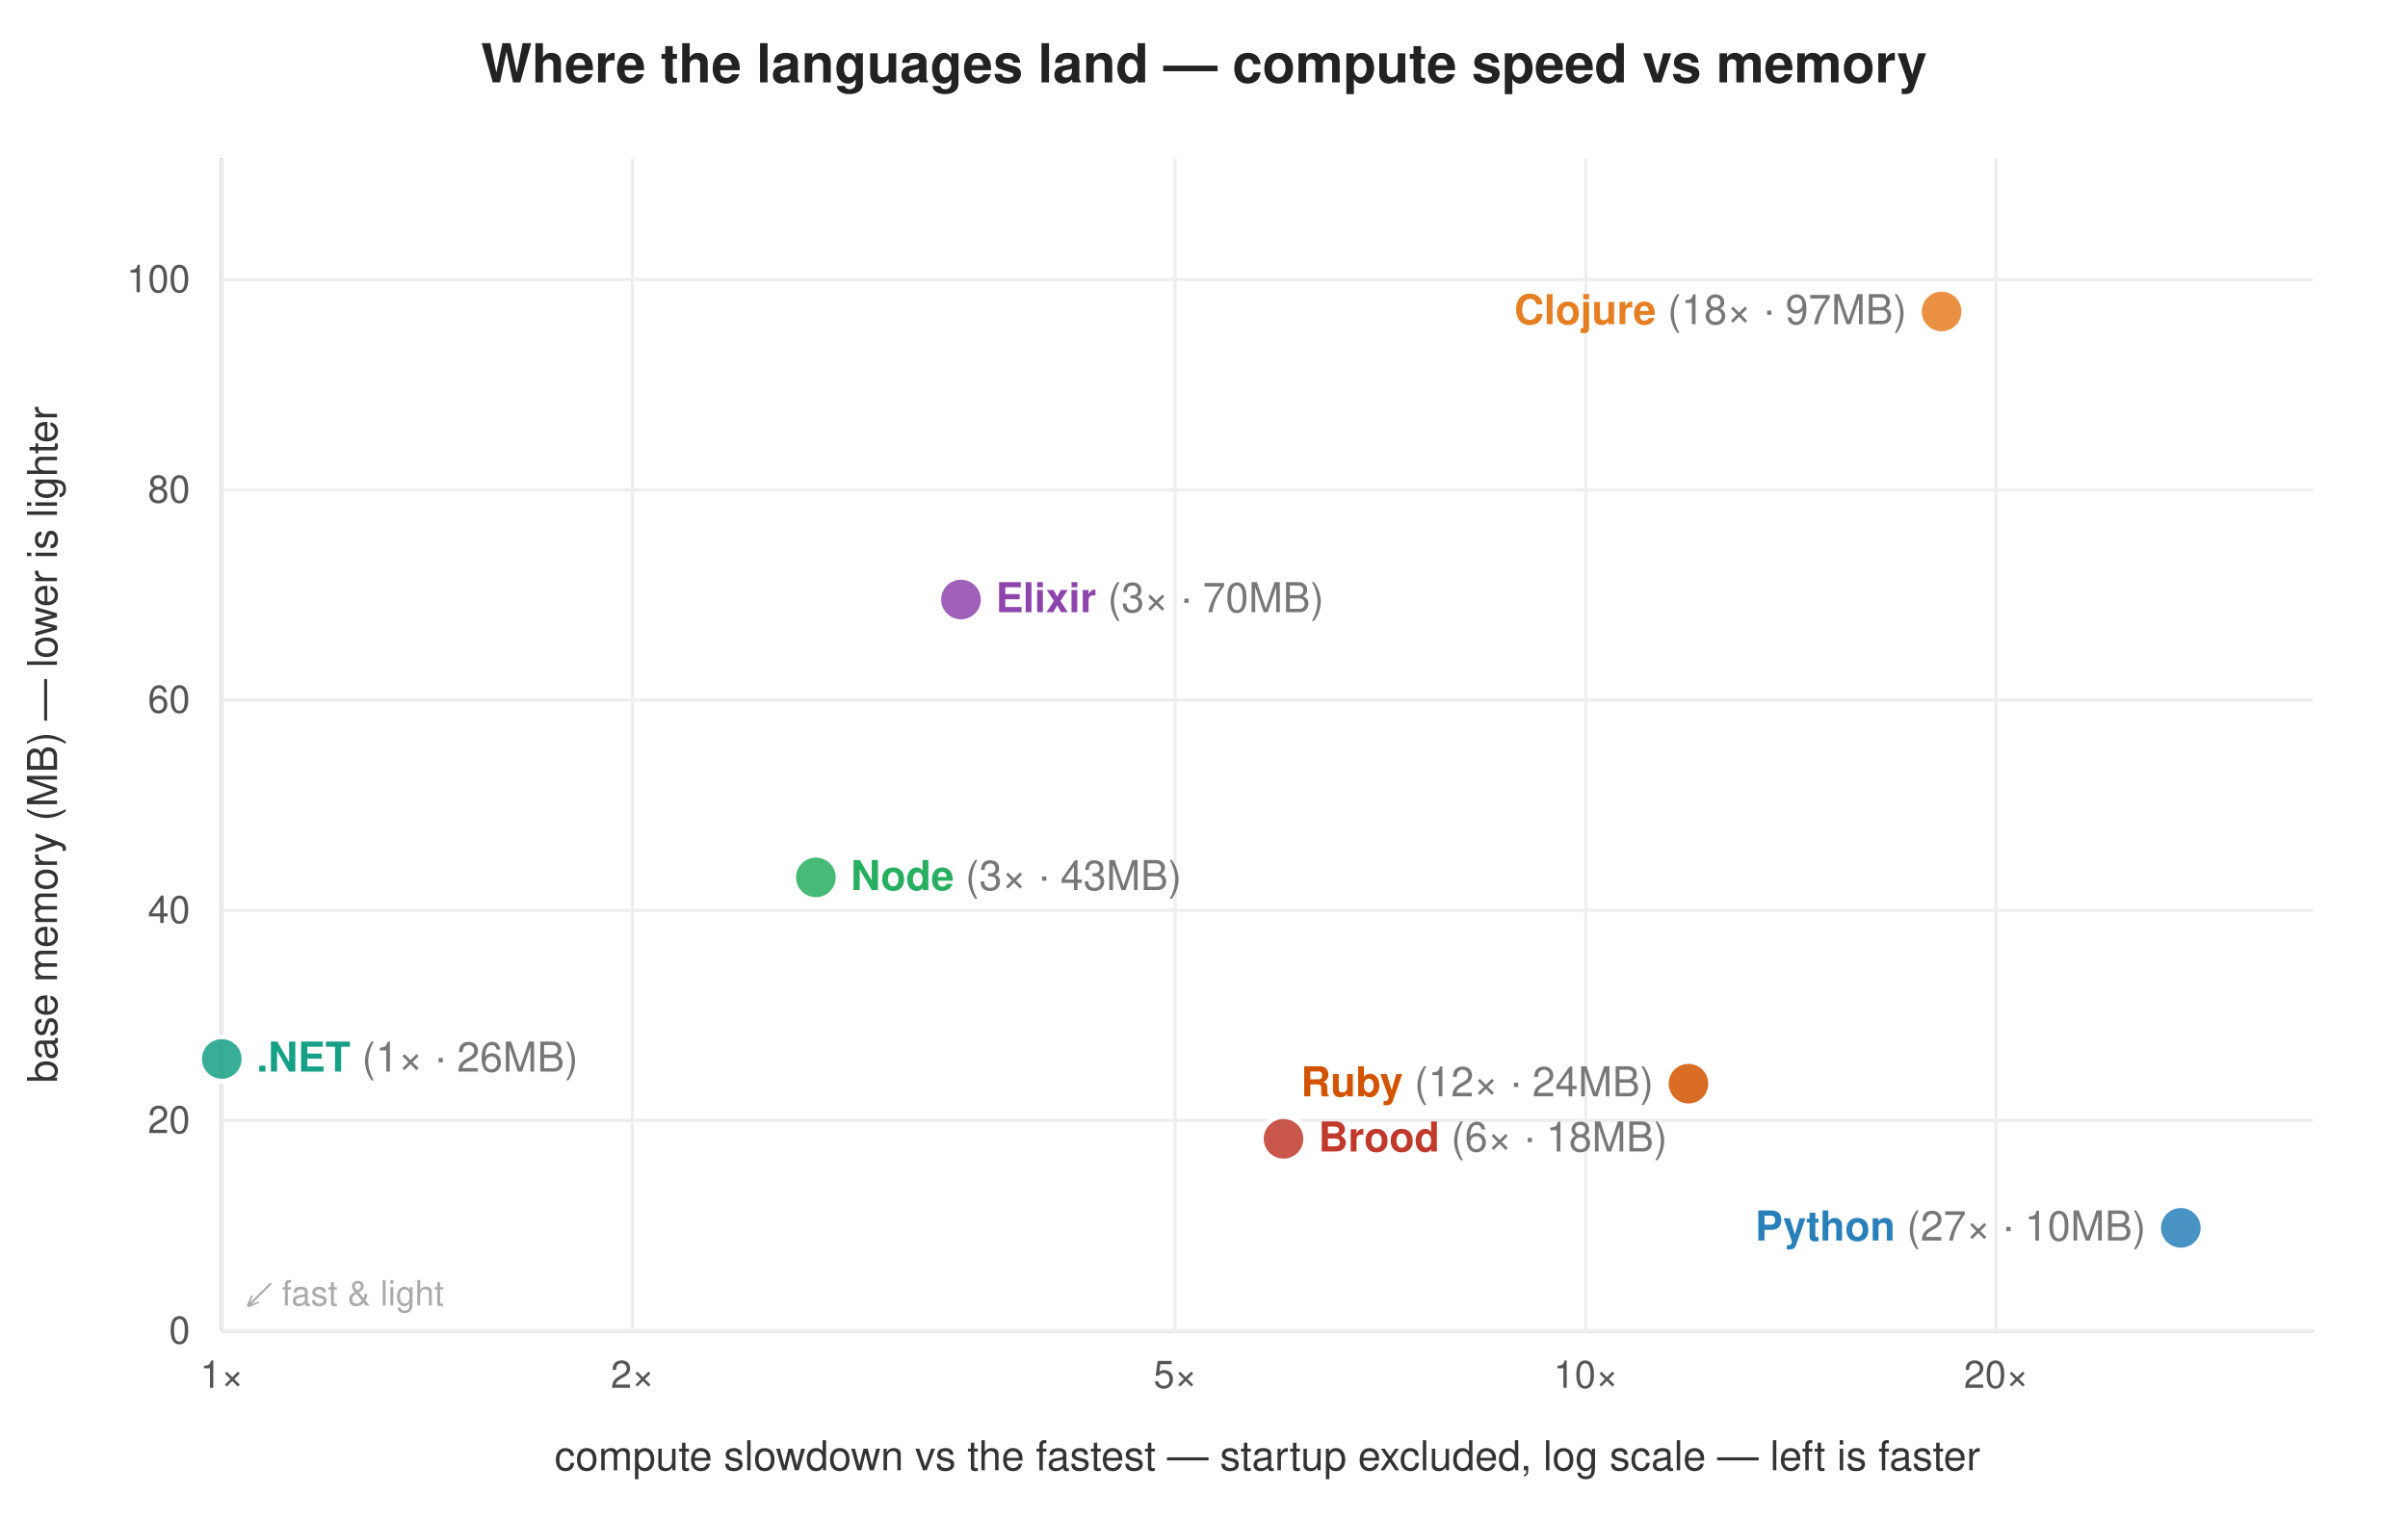
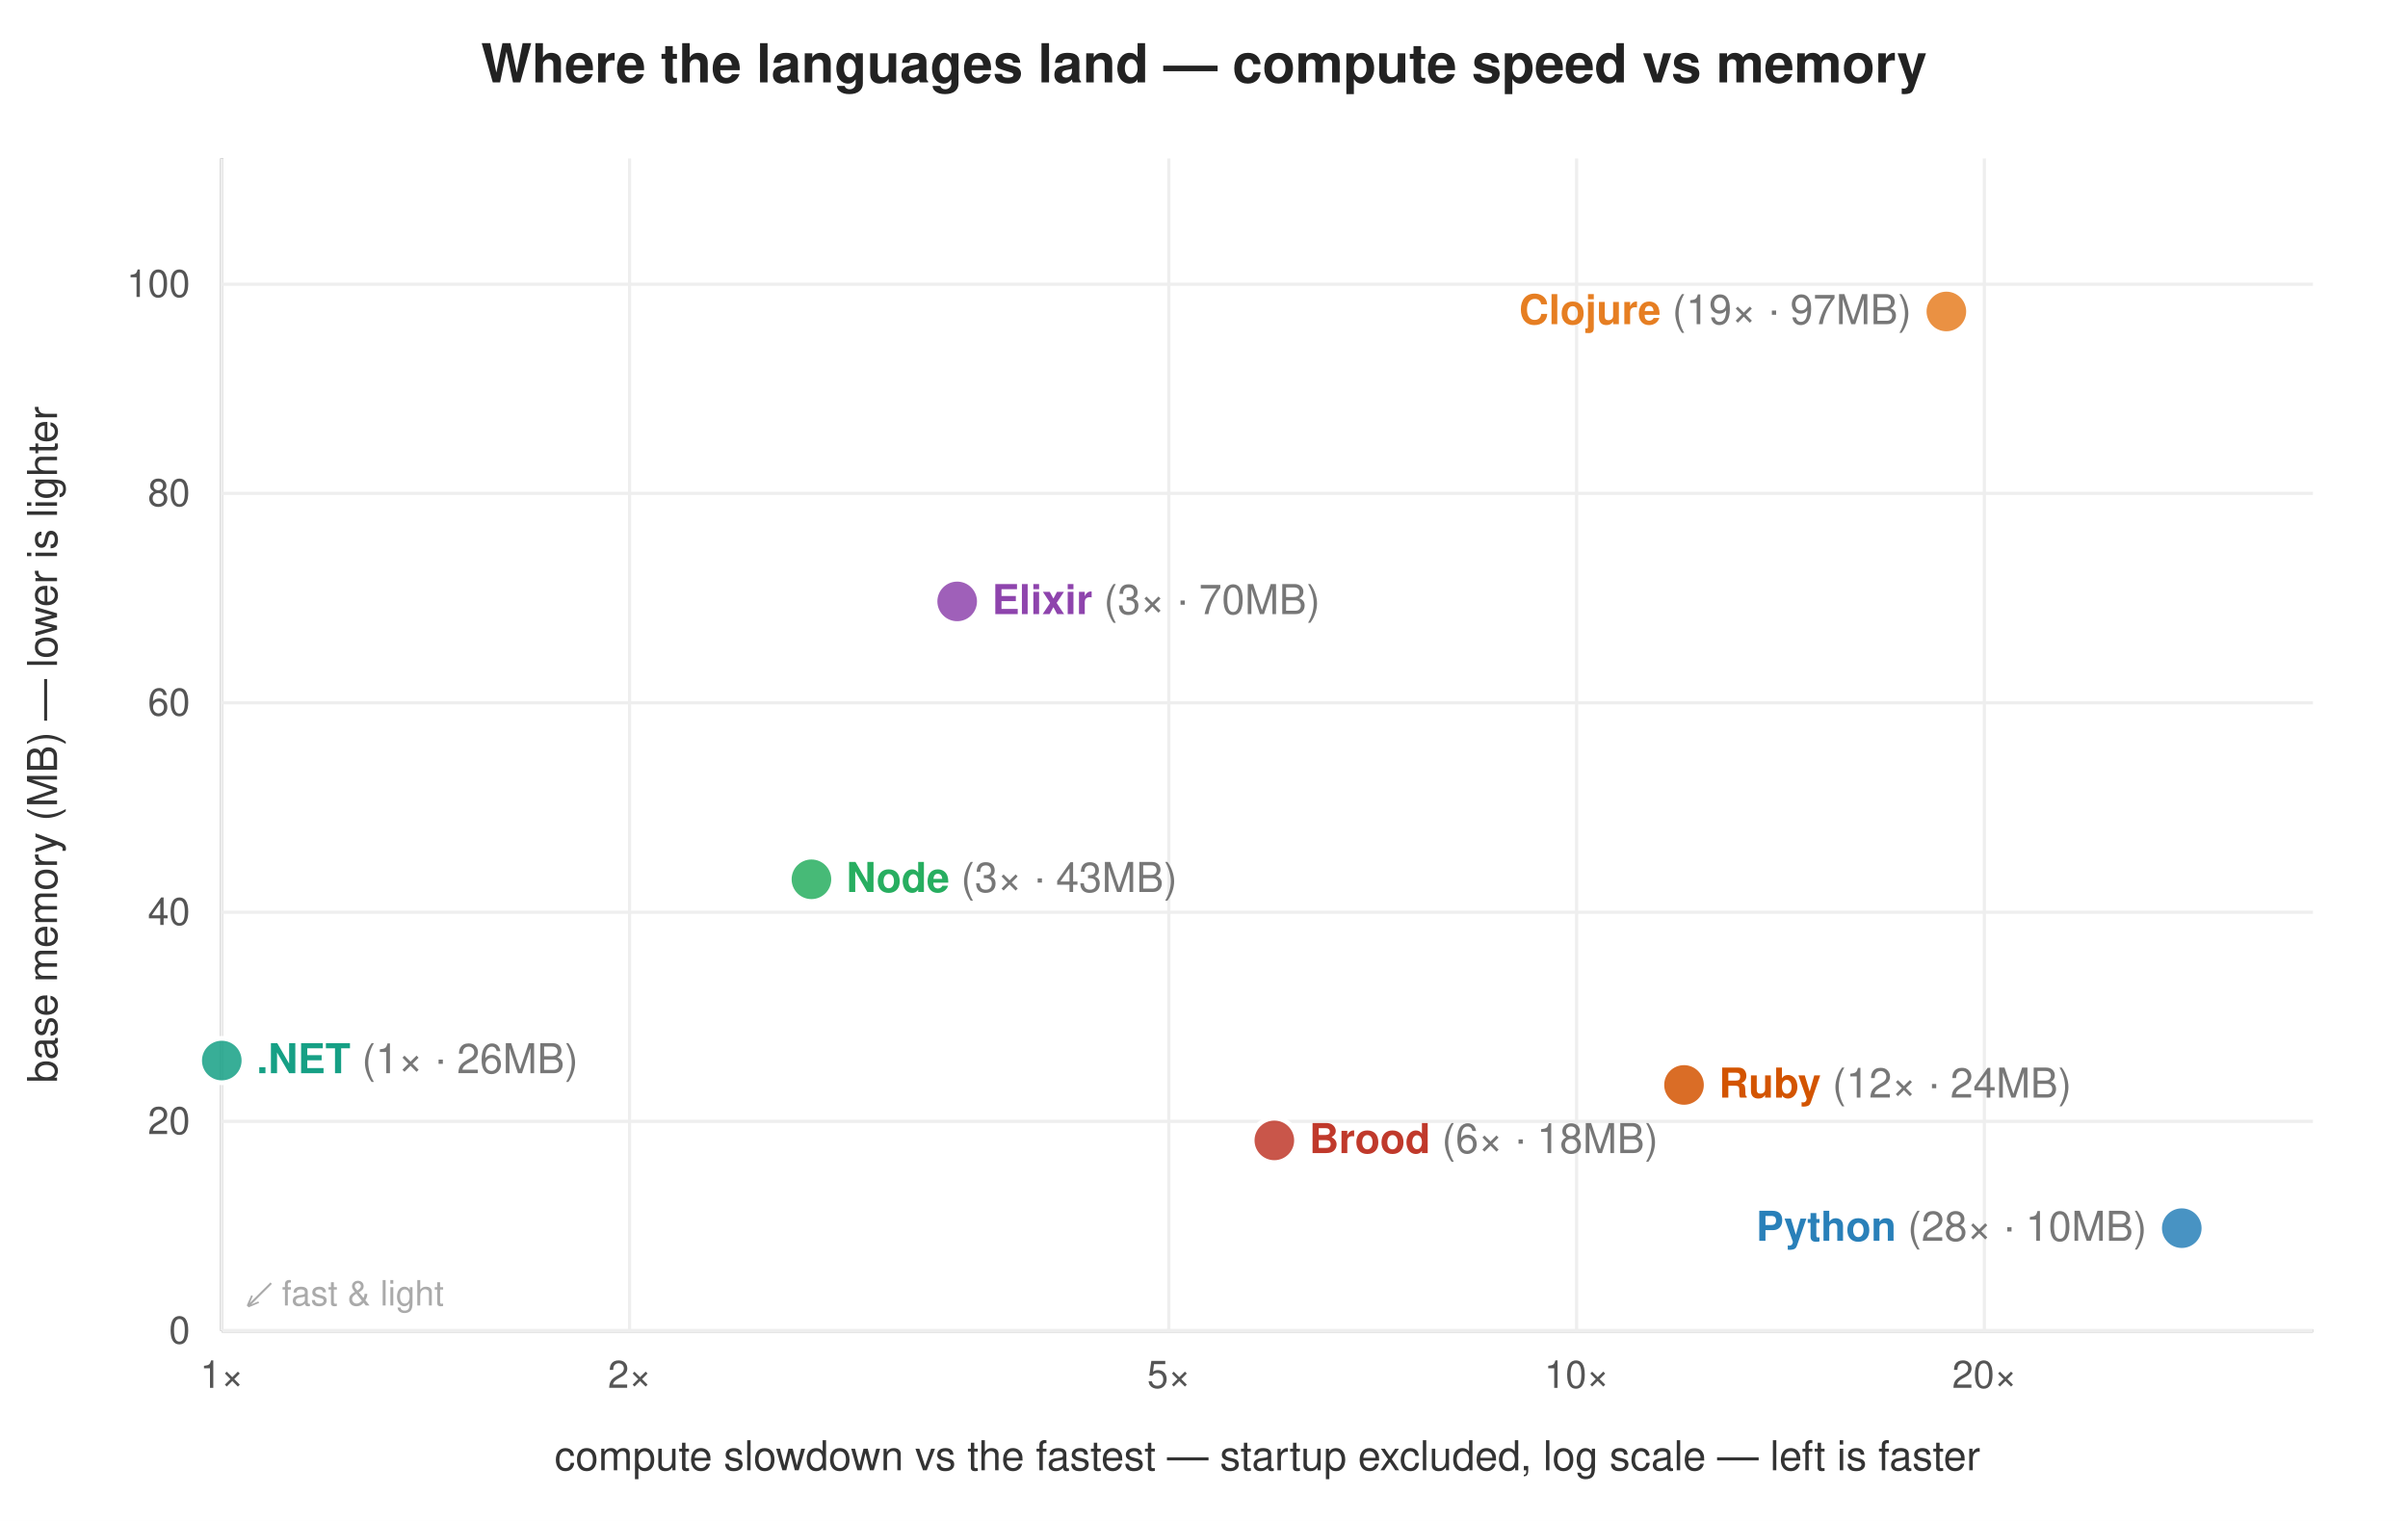
<svg xmlns="http://www.w3.org/2000/svg" width="760" height="480" viewBox="0 0 760 480" font-family="system-ui,Segoe UI,Helvetica,Arial,sans-serif">
  <rect width="760" height="480" fill="#ffffff" />
  <text x="380.0" y="26" text-anchor="middle" font-size="17" font-weight="700" fill="#222">Where the languages land — compute speed vs memory</text>
  <line x1="70" y1="420" x2="730" y2="420" stroke="#888" stroke-width="1" />
  <line x1="70" y1="50" x2="70" y2="420" stroke="#888" stroke-width="1" />
  <line x1="70.0" y1="50" x2="70.0" y2="420" stroke="#eee" stroke-width="1" />
  <text x="70.0" y="438" text-anchor="middle" font-size="12" fill="#555">1×</text>
-   <line x1="199.6" y1="50" x2="199.6" y2="420" stroke="#eee" stroke-width="1" />
-   <text x="199.6" y="438" text-anchor="middle" font-size="12" fill="#555">2×</text>
-   <line x1="370.9" y1="50" x2="370.9" y2="420" stroke="#eee" stroke-width="1" />
-   <text x="370.9" y="438" text-anchor="middle" font-size="12" fill="#555">5×</text>
-   <line x1="500.5" y1="50" x2="500.5" y2="420" stroke="#eee" stroke-width="1" />
-   <text x="500.5" y="438" text-anchor="middle" font-size="12" fill="#555">10×</text>
-   <line x1="630.0" y1="50" x2="630.0" y2="420" stroke="#eee" stroke-width="1" />
-   <text x="630.0" y="438" text-anchor="middle" font-size="12" fill="#555">20×</text>
+   <line x1="198.7" y1="50" x2="198.7" y2="420" stroke="#eee" stroke-width="1" />
+   <text x="198.7" y="438" text-anchor="middle" font-size="12" fill="#555">2×</text>
+   <line x1="368.9" y1="50" x2="368.9" y2="420" stroke="#eee" stroke-width="1" />
+   <text x="368.9" y="438" text-anchor="middle" font-size="12" fill="#555">5×</text>
+   <line x1="497.6" y1="50" x2="497.6" y2="420" stroke="#eee" stroke-width="1" />
+   <text x="497.6" y="438" text-anchor="middle" font-size="12" fill="#555">10×</text>
+   <line x1="626.3" y1="50" x2="626.3" y2="420" stroke="#eee" stroke-width="1" />
+   <text x="626.3" y="438" text-anchor="middle" font-size="12" fill="#555">20×</text>
  <line x1="70" y1="420.0" x2="730" y2="420.0" stroke="#eee" stroke-width="1" />
  <text x="60" y="424.0" text-anchor="end" font-size="12" fill="#555">0</text>
-   <line x1="70" y1="353.6" x2="730" y2="353.6" stroke="#eee" stroke-width="1" />
-   <text x="60" y="357.6" text-anchor="end" font-size="12" fill="#555">20</text>
-   <line x1="70" y1="287.3" x2="730" y2="287.3" stroke="#eee" stroke-width="1" />
-   <text x="60" y="291.3" text-anchor="end" font-size="12" fill="#555">40</text>
-   <line x1="70" y1="220.9" x2="730" y2="220.9" stroke="#eee" stroke-width="1" />
-   <text x="60" y="224.9" text-anchor="end" font-size="12" fill="#555">60</text>
-   <line x1="70" y1="154.6" x2="730" y2="154.6" stroke="#eee" stroke-width="1" />
-   <text x="60" y="158.6" text-anchor="end" font-size="12" fill="#555">80</text>
-   <line x1="70" y1="88.2" x2="730" y2="88.2" stroke="#eee" stroke-width="1" />
-   <text x="60" y="92.2" text-anchor="end" font-size="12" fill="#555">100</text>
+   <line x1="70" y1="353.9" x2="730" y2="353.9" stroke="#eee" stroke-width="1" />
+   <text x="60" y="357.9" text-anchor="end" font-size="12" fill="#555">20</text>
+   <line x1="70" y1="287.9" x2="730" y2="287.9" stroke="#eee" stroke-width="1" />
+   <text x="60" y="291.9" text-anchor="end" font-size="12" fill="#555">40</text>
+   <line x1="70" y1="221.8" x2="730" y2="221.8" stroke="#eee" stroke-width="1" />
+   <text x="60" y="225.8" text-anchor="end" font-size="12" fill="#555">60</text>
+   <line x1="70" y1="155.7" x2="730" y2="155.7" stroke="#eee" stroke-width="1" />
+   <text x="60" y="159.7" text-anchor="end" font-size="12" fill="#555">80</text>
+   <line x1="70" y1="89.7" x2="730" y2="89.7" stroke="#eee" stroke-width="1" />
+   <text x="60" y="93.7" text-anchor="end" font-size="12" fill="#555">100</text>
  <text x="400.0" y="464" text-anchor="middle" font-size="13" fill="#333">compute slowdown vs the fastest — startup excluded, log scale — left is faster</text>
  <text x="18" y="235.0" text-anchor="middle" font-size="13" fill="#333" transform="rotate(-90 18 235.0)">base memory (MB) — lower is lighter</text>
  <text x="78" y="412" font-size="11" fill="#aaa">↙ fast &amp; light</text>
-   <circle cx="688.3" cy="387.5" r="7" fill="#2980b9" fill-opacity="0.85" stroke="#fff" stroke-width="1.5" />
-   <text x="677.3" y="391.5" text-anchor="end" font-size="13" font-weight="600" fill="#2980b9">Python <tspan font-weight="400" fill="#777">(27× · 10MB)</tspan>
+   <circle cx="688.6" cy="387.6" r="7" fill="#2980b9" fill-opacity="0.85" stroke="#fff" stroke-width="1.5" />
+   <text x="677.6" y="391.6" text-anchor="end" font-size="13" font-weight="600" fill="#2980b9">Python <tspan font-weight="400" fill="#777">(28× · 10MB)</tspan>
  </text>
-   <circle cx="405.1" cy="359.4" r="7" fill="#c0392b" fill-opacity="0.85" stroke="#fff" stroke-width="1.5" />
-   <text x="416.1" y="363.4" text-anchor="start" font-size="13" font-weight="600" fill="#c0392b">Brood <tspan font-weight="400" fill="#777">(6× · 18MB)</tspan>
+   <circle cx="402.2" cy="359.9" r="7" fill="#c0392b" fill-opacity="0.85" stroke="#fff" stroke-width="1.5" />
+   <text x="413.2" y="363.9" text-anchor="start" font-size="13" font-weight="600" fill="#c0392b">Brood <tspan font-weight="400" fill="#777">(6× · 18MB)</tspan>
  </text>
-   <circle cx="532.9" cy="342.0" r="7" fill="#d35400" fill-opacity="0.85" stroke="#fff" stroke-width="1.5" />
-   <text x="521.9" y="346.0" text-anchor="end" font-size="13" font-weight="600" fill="#d35400">Ruby <tspan font-weight="400" fill="#777">(12× · 24MB)</tspan>
+   <circle cx="531.5" cy="342.4" r="7" fill="#d35400" fill-opacity="0.85" stroke="#fff" stroke-width="1.5" />
+   <text x="542.5" y="346.4" text-anchor="start" font-size="13" font-weight="600" fill="#d35400">Ruby <tspan font-weight="400" fill="#777">(12× · 24MB)</tspan>
  </text>
-   <circle cx="70.0" cy="334.2" r="7" fill="#16a085" fill-opacity="0.85" stroke="#fff" stroke-width="1.5" />
-   <text x="81.0" y="338.2" text-anchor="start" font-size="13" font-weight="600" fill="#16a085">.NET <tspan font-weight="400" fill="#777">(1× · 26MB)</tspan>
+   <circle cx="70.0" cy="334.7" r="7" fill="#16a085" fill-opacity="0.85" stroke="#fff" stroke-width="1.5" />
+   <text x="81.0" y="338.7" text-anchor="start" font-size="13" font-weight="600" fill="#16a085">.NET <tspan font-weight="400" fill="#777">(1× · 26MB)</tspan>
  </text>
-   <circle cx="257.5" cy="276.9" r="7" fill="#27ae60" fill-opacity="0.85" stroke="#fff" stroke-width="1.5" />
-   <text x="268.5" y="280.9" text-anchor="start" font-size="13" font-weight="600" fill="#27ae60">Node <tspan font-weight="400" fill="#777">(3× · 43MB)</tspan>
+   <circle cx="256.1" cy="277.5" r="7" fill="#27ae60" fill-opacity="0.85" stroke="#fff" stroke-width="1.5" />
+   <text x="267.1" y="281.5" text-anchor="start" font-size="13" font-weight="600" fill="#27ae60">Node <tspan font-weight="400" fill="#777">(3× · 43MB)</tspan>
  </text>
-   <circle cx="303.3" cy="189.2" r="7" fill="#8e44ad" fill-opacity="0.85" stroke="#fff" stroke-width="1.5" />
-   <text x="314.3" y="193.2" text-anchor="start" font-size="13" font-weight="600" fill="#8e44ad">Elixir <tspan font-weight="400" fill="#777">(3× · 70MB)</tspan>
+   <circle cx="302.1" cy="189.8" r="7" fill="#8e44ad" fill-opacity="0.85" stroke="#fff" stroke-width="1.5" />
+   <text x="313.1" y="193.8" text-anchor="start" font-size="13" font-weight="600" fill="#8e44ad">Elixir <tspan font-weight="400" fill="#777">(3× · 70MB)</tspan>
  </text>
-   <circle cx="612.8" cy="98.3" r="7" fill="#e67e22" fill-opacity="0.85" stroke="#fff" stroke-width="1.5" />
-   <text x="601.8" y="102.3" text-anchor="end" font-size="13" font-weight="600" fill="#e67e22">Clojure <tspan font-weight="400" fill="#777">(18× · 97MB)</tspan>
+   <circle cx="614.3" cy="98.3" r="7" fill="#e67e22" fill-opacity="0.85" stroke="#fff" stroke-width="1.5" />
+   <text x="603.3" y="102.3" text-anchor="end" font-size="13" font-weight="600" fill="#e67e22">Clojure <tspan font-weight="400" fill="#777">(19× · 97MB)</tspan>
  </text>
</svg>
